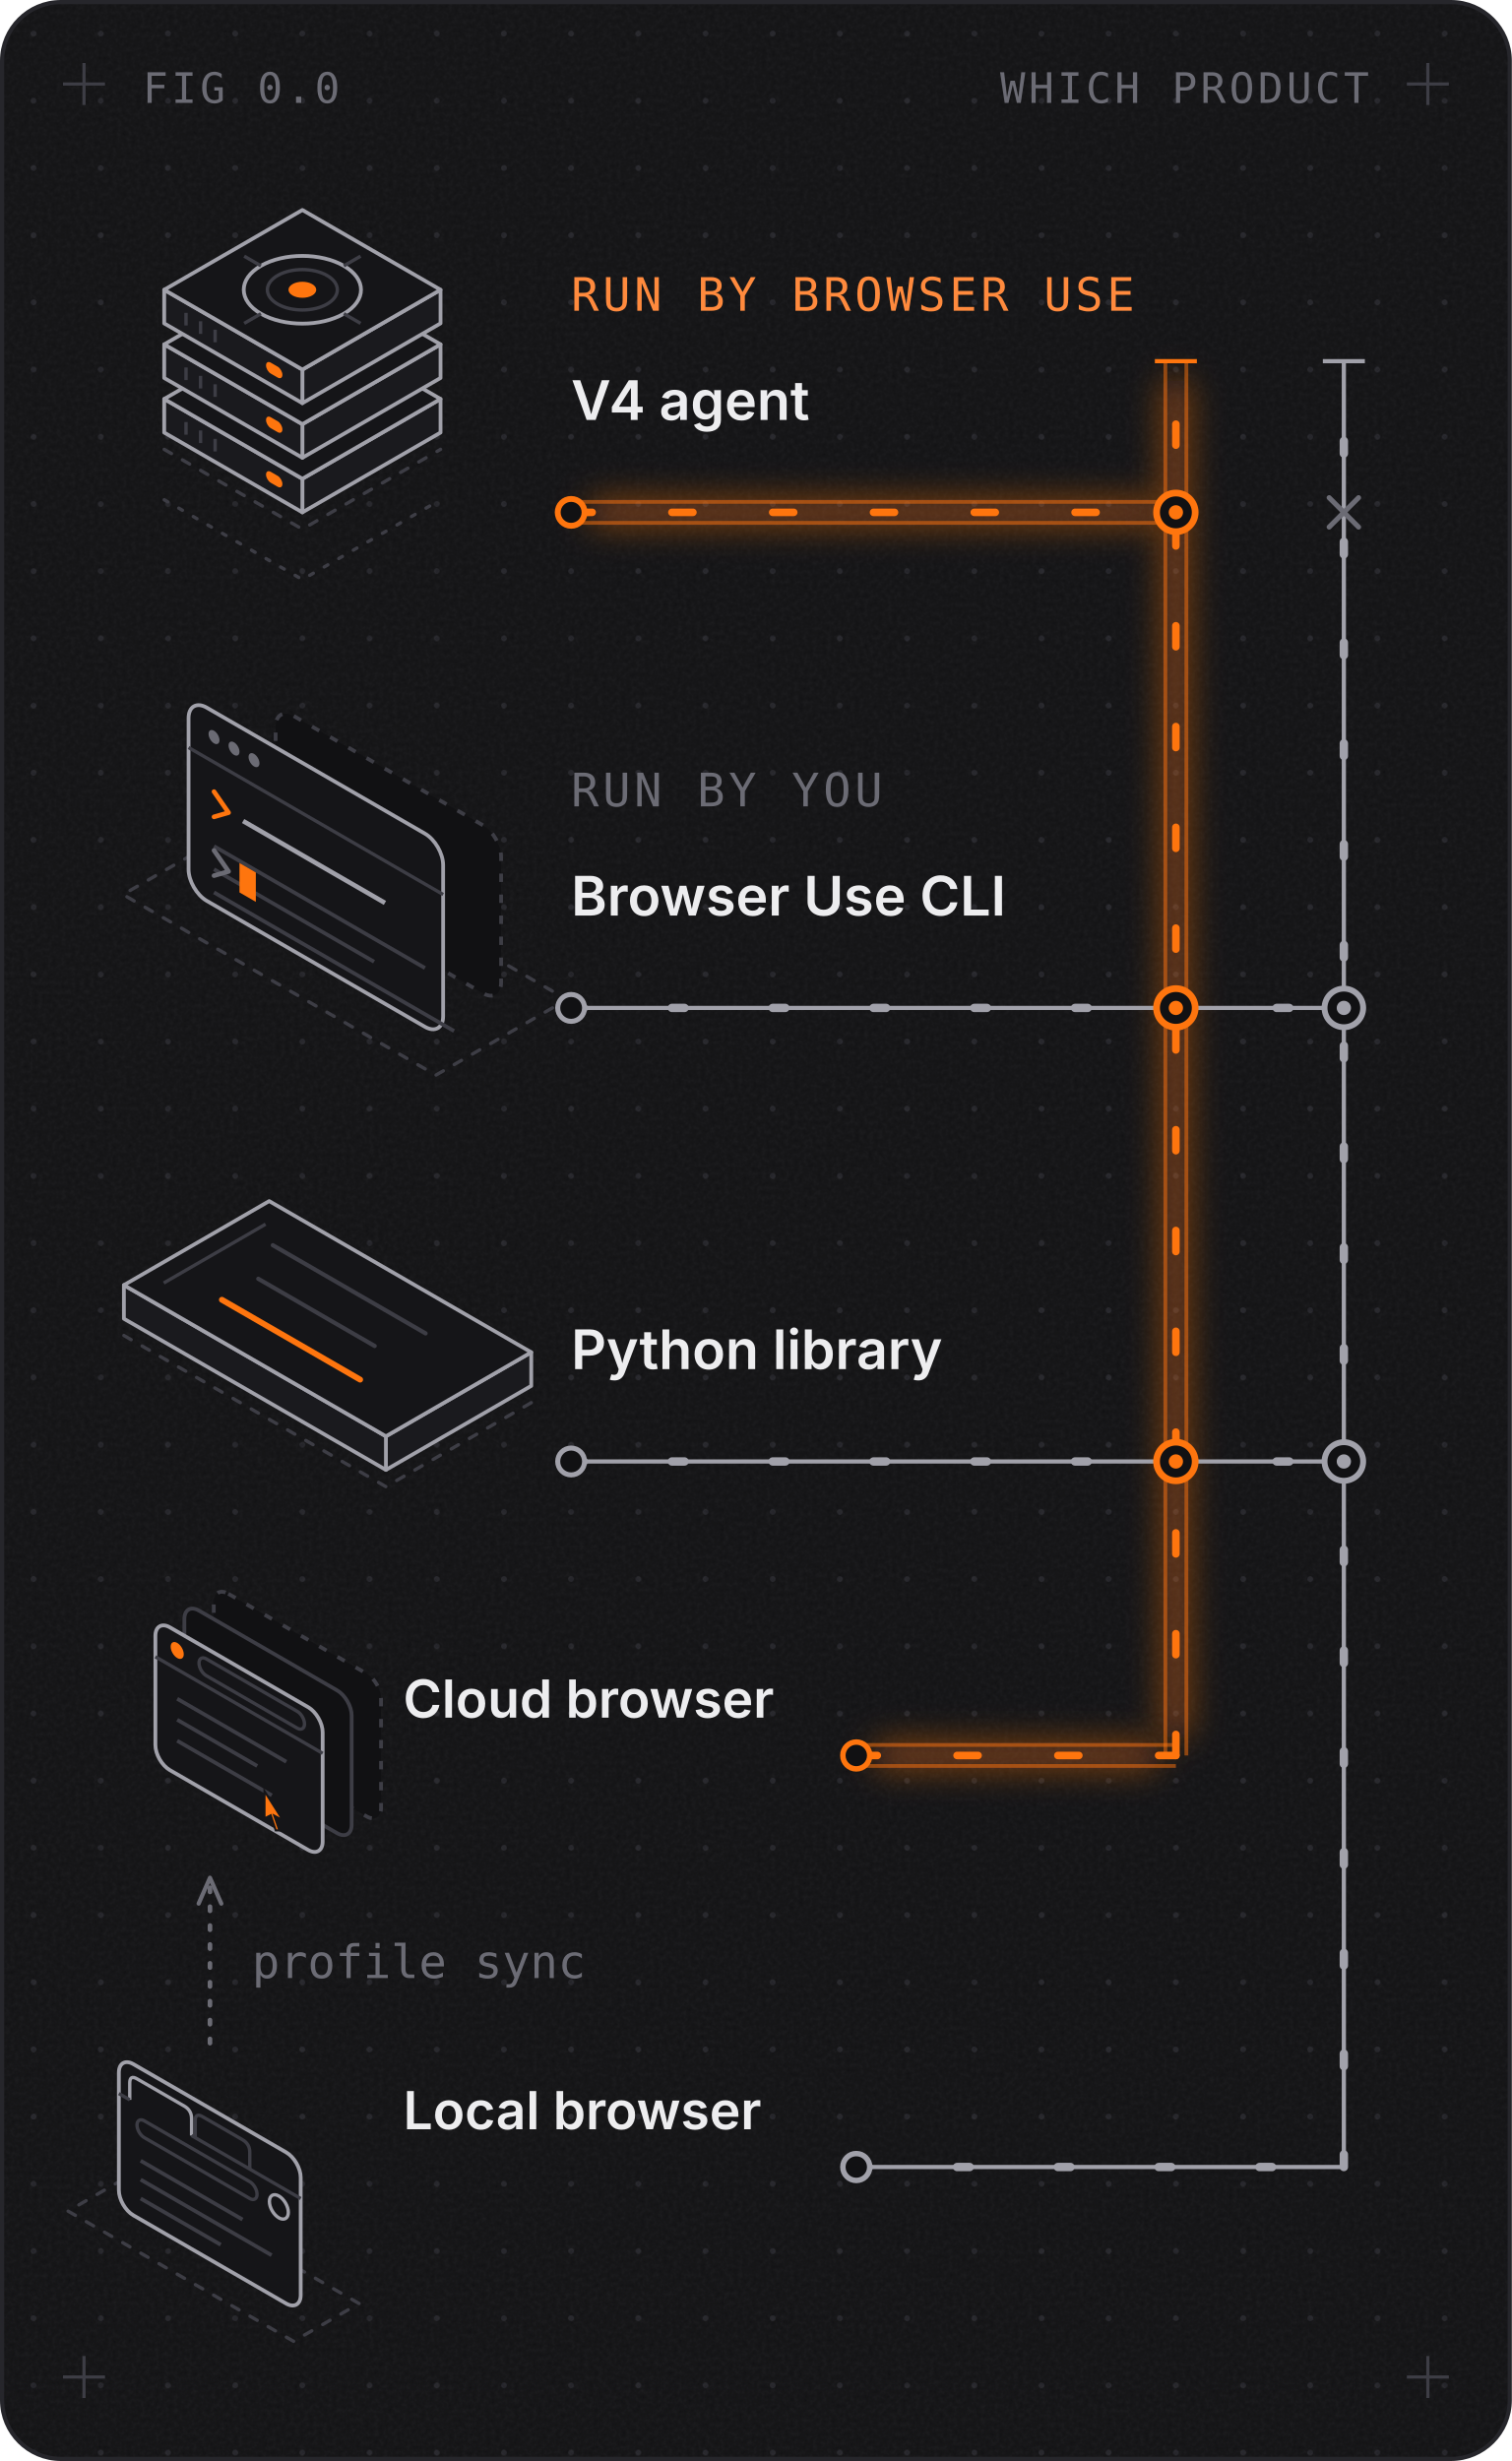
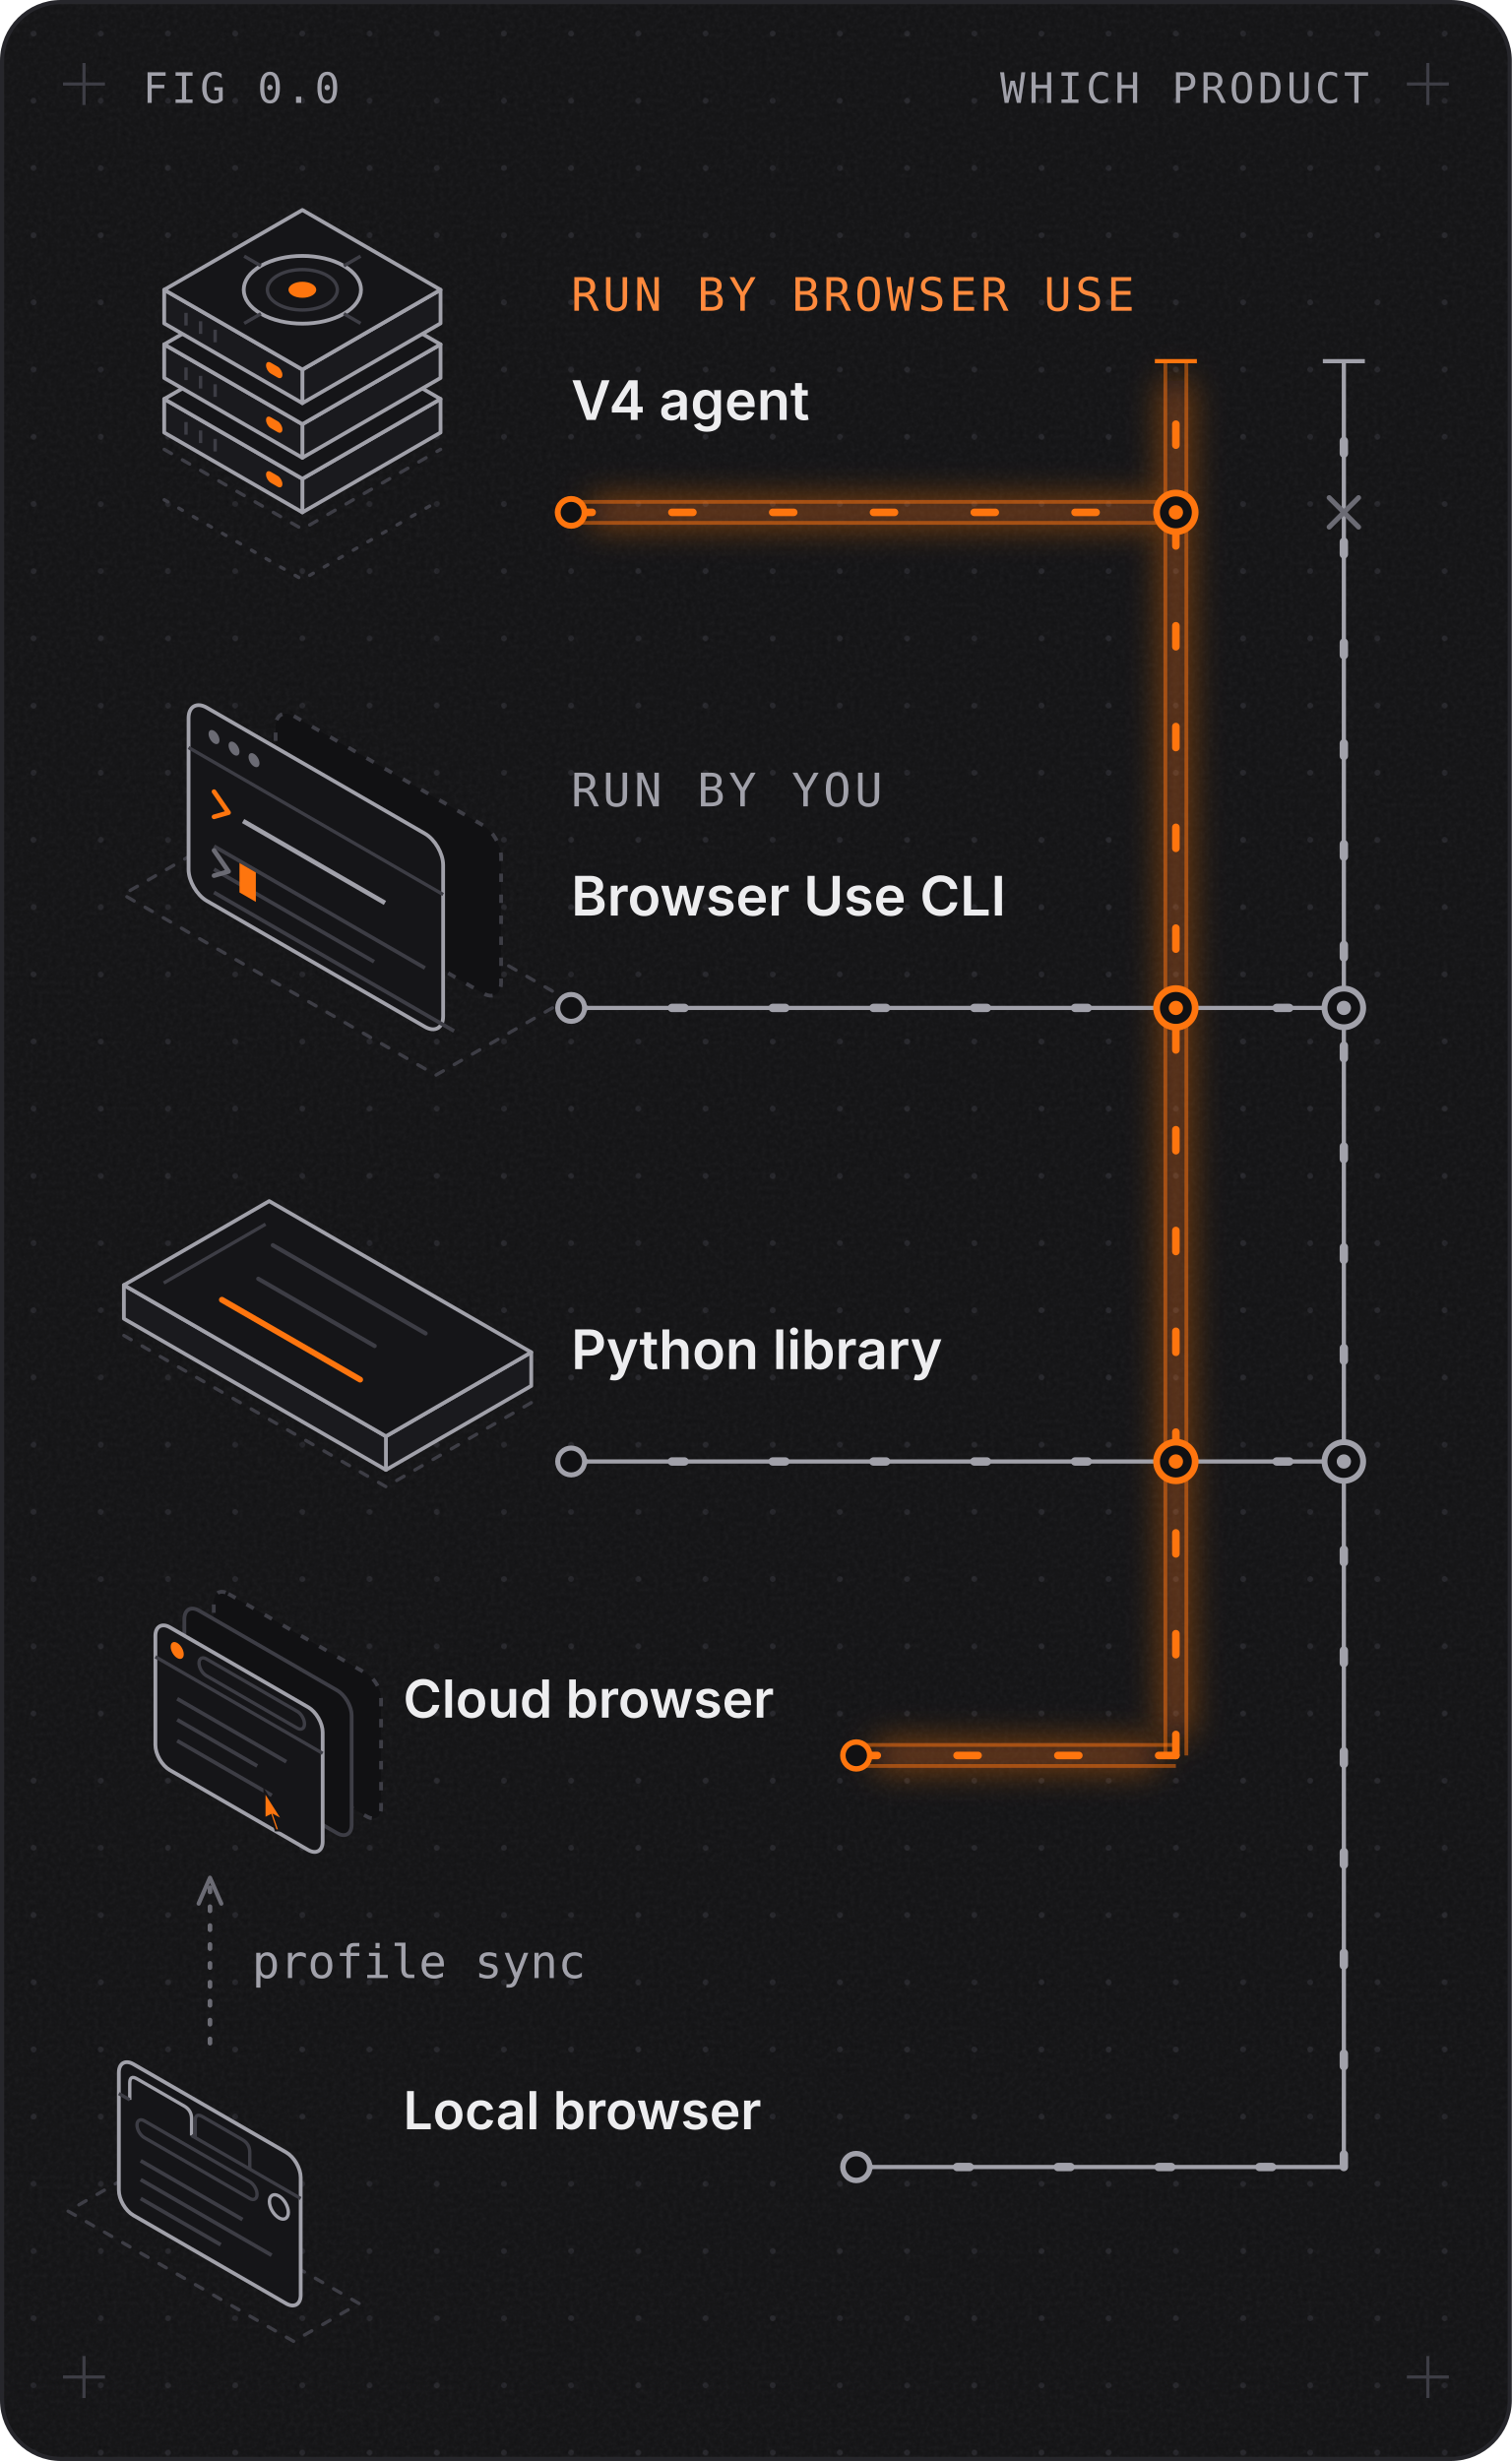
<svg xmlns="http://www.w3.org/2000/svg" viewBox="0 0 360 586" width="360" height="586" role="img" aria-labelledby="t d" fill="none">
  <style>.s{font-family:Geist, Inter, -apple-system, BlinkMacSystemFont, 'Segoe UI', Helvetica, Arial, sans-serif}.m{font-family:'Geist Mono', ui-monospace, SFMono-Regular, Menlo, monospace}text{font-kerning:normal}@keyframes fl{to{stroke-dashoffset:24}}@keyframes fd{to{stroke-dashoffset:-24}}@keyframes sync{to{stroke-dashoffset:-9}}@keyframes led{0%,100%{fill-opacity:1}50%{fill-opacity:.15}}@keyframes blink{0%,49%{fill-opacity:1}50%,100%{fill-opacity:0}}@keyframes cur{0%,100%{transform:translate(0,0)}40%,60%{transform:translate(-14px,-7px)}}@keyframes live{0%,100%{fill-opacity:1}50%{fill-opacity:.25}}@media (prefers-reduced-motion:no-preference){.pkl{animation:fl 1.2s linear infinite}.pkd{animation:fd 1.4s linear infinite}.pks{animation:fd 2.1s linear infinite}.sync{animation:sync 1.6s linear infinite}.led{animation:led 2.4s ease-in-out infinite}.blink{animation:blink 1.1s steps(1) infinite}.cur{animation:cur 6s ease-in-out infinite}.live{animation:live 1.8s ease-in-out infinite}}@keyframes ng0{0%,0.00%{fill-opacity:0}0.50%,17.90%{fill-opacity:1}19.40%,100%{fill-opacity:0}}@media (prefers-reduced-motion:no-preference){.ng0{animation:ng0 12s linear infinite}}@keyframes ng1{0%,19.50%{fill-opacity:0}20.50%,57.90%{fill-opacity:1}59.40%,100%{fill-opacity:0}}@media (prefers-reduced-motion:no-preference){.ng1{animation:ng1 12s linear infinite}}@keyframes ng2{0%,59.50%{fill-opacity:0}60.50%,97.90%{fill-opacity:1}99.40%,100%{fill-opacity:0}}@media (prefers-reduced-motion:no-preference){.ng2{animation:ng2 12s linear infinite}}@keyframes st0{0%,0.00%{transform:translate(0px,0px);fill-opacity:0;stroke-opacity:0}0.60%{fill-opacity:1;stroke-opacity:1}4.46%{transform:translate(144.0px,0.0px)}13.64%{transform:translate(144.0px,296.0px)}16.00%{transform:translate(67.9px,296.0px)}17.00%{fill-opacity:1;stroke-opacity:1}18.50%,100%{transform:translate(67.9px,296.0px);fill-opacity:0;stroke-opacity:0}}@keyframes tr0{0%,0.00%{stroke-dashoffset:516.1;stroke-opacity:0}0.30%{stroke-opacity:1}4.46%{stroke-dashoffset:372.1}13.64%{stroke-dashoffset:76.1}16.00%{stroke-dashoffset:0.0}17.40%{stroke-dashoffset:0;stroke-opacity:1}19.40%,100%{stroke-dashoffset:0;stroke-opacity:0}}@media (prefers-reduced-motion:no-preference){.st0{animation:st0 12s linear infinite}.tr0{animation:tr0 12s linear infinite}}@keyframes st1{0%,20.00%{transform:translate(0px,0px);fill-opacity:0;stroke-opacity:0}20.60%{fill-opacity:1;stroke-opacity:1}25.11%{transform:translate(184.0px,0.0px)}32.78%{transform:translate(184.0px,276.0px)}36.00%{transform:translate(67.9px,276.0px)}37.00%{fill-opacity:1;stroke-opacity:1}38.50%,100%{transform:translate(67.9px,276.0px);fill-opacity:0;stroke-opacity:0}}@keyframes tr1{0%,20.00%{stroke-dashoffset:576.1;stroke-opacity:0}20.30%{stroke-opacity:1}25.11%{stroke-dashoffset:392.1}32.78%{stroke-dashoffset:116.1}36.00%{stroke-dashoffset:0.0}37.40%{stroke-dashoffset:0;stroke-opacity:1}39.40%,100%{stroke-dashoffset:0;stroke-opacity:0}}@media (prefers-reduced-motion:no-preference){.st1{animation:st1 12s linear infinite}.tr1{animation:tr1 12s linear infinite}}@keyframes st2{0%,40.00%{transform:translate(0px,0px);fill-opacity:0;stroke-opacity:0}40.60%{fill-opacity:1;stroke-opacity:1}45.79%{transform:translate(144.0px,0.0px)}52.94%{transform:translate(144.0px,178.0px)}56.00%{transform:translate(67.9px,178.0px)}57.00%{fill-opacity:1;stroke-opacity:1}58.50%,100%{transform:translate(67.9px,178.0px);fill-opacity:0;stroke-opacity:0}}@keyframes tr2{0%,40.00%{stroke-dashoffset:398.1;stroke-opacity:0}40.30%{stroke-opacity:1}45.79%{stroke-dashoffset:254.1}52.94%{stroke-dashoffset:76.1}56.00%{stroke-dashoffset:0.0}57.40%{stroke-dashoffset:0;stroke-opacity:1}59.40%,100%{stroke-dashoffset:0;stroke-opacity:0}}@media (prefers-reduced-motion:no-preference){.st2{animation:st2 12s linear infinite}.tr2{animation:tr2 12s linear infinite}}@keyframes st3{0%,60.00%{transform:translate(0px,0px);fill-opacity:0;stroke-opacity:0}60.60%{fill-opacity:1;stroke-opacity:1}66.29%{transform:translate(184.0px,0.0px)}72.03%{transform:translate(184.0px,168.0px)}76.00%{transform:translate(67.9px,168.0px)}77.00%{fill-opacity:1;stroke-opacity:1}78.50%,100%{transform:translate(67.9px,168.0px);fill-opacity:0;stroke-opacity:0}}@keyframes tr3{0%,60.00%{stroke-dashoffset:468.1;stroke-opacity:0}60.30%{stroke-opacity:1}66.29%{stroke-dashoffset:284.1}72.03%{stroke-dashoffset:116.1}76.00%{stroke-dashoffset:0.0}77.40%{stroke-dashoffset:0;stroke-opacity:1}79.40%,100%{stroke-dashoffset:0;stroke-opacity:0}}@media (prefers-reduced-motion:no-preference){.st3{animation:st3 12s linear infinite}.tr3{animation:tr3 12s linear infinite}}@keyframes st4{0%,80.00%{transform:translate(0px,0px);fill-opacity:0;stroke-opacity:0}80.60%{fill-opacity:1;stroke-opacity:1}87.94%{transform:translate(144.0px,0.0px)}91.80%{transform:translate(144.0px,70.0px)}96.00%{transform:translate(67.9px,70.0px)}97.00%{fill-opacity:1;stroke-opacity:1}98.50%,100%{transform:translate(67.9px,70.0px);fill-opacity:0;stroke-opacity:0}}@keyframes tr4{0%,80.00%{stroke-dashoffset:290.1;stroke-opacity:0}80.30%{stroke-opacity:1}87.94%{stroke-dashoffset:146.1}91.80%{stroke-dashoffset:76.1}96.00%{stroke-dashoffset:0.0}97.40%{stroke-dashoffset:0;stroke-opacity:1}99.40%,100%{stroke-dashoffset:0;stroke-opacity:0}}@media (prefers-reduced-motion:no-preference){.st4{animation:st4 12s linear infinite}.tr4{animation:tr4 12s linear infinite}}</style>
  <defs>
    <pattern id="dots" width="16" height="16" patternUnits="userSpaceOnUse">
      <circle cx="8" cy="8" r="0.7" fill="#232328" />
    </pattern>
    <filter id="grain" x="0" y="0" width="100%" height="100%">
      <feTurbulence type="fractalNoise" baseFrequency="0.9" numOctaves="2" seed="7" stitchTiles="stitch" />
      <feColorMatrix values="0 0 0 0 0.5  0 0 0 0 0.5  0 0 0 0 0.5  0 0 0 0.07 0" />
    </filter>
    <clipPath id="card">
      <rect x="0.5" y="0.5" width="359" height="585" rx="14" />
    </clipPath>
    <marker id="ah" viewBox="0 0 10 10" refX="8.5" refY="5" markerWidth="7" markerHeight="7" orient="auto-start-reverse">
      <path d="M1 1.5 L9 5 L1 8.5" stroke="#A1A1AA" stroke-width="1.3" fill="none" stroke-linejoin="round" stroke-linecap="round" />
    </marker>
    <marker id="ah3" viewBox="0 0 10 10" refX="8.5" refY="5" markerWidth="7" markerHeight="7" orient="auto-start-reverse">
      <path d="M1 1.5 L9 5 L1 8.5" stroke="#6B6B74" stroke-width="1.3" fill="none" stroke-linejoin="round" stroke-linecap="round" />
    </marker>
    <filter id="glow" filterUnits="userSpaceOnUse" x="0" y="0" width="360" height="586">
      <feGaussianBlur stdDeviation="4" />
    </filter>
  </defs>
  <rect x="0.5" y="0.5" width="359" height="585" rx="14" fill="#111113" />
  <g clip-path="url(#card)">
    <rect width="360" height="586" fill="url(#dots)" />
    <rect width="360" height="586" filter="url(#grain)" />
  </g>
  <rect x="0.5" y="0.5" width="359" height="585" rx="14" fill="none" stroke="#26262B" />
  <path d="M15 20h10M20 15v10" stroke="#3D3D45" stroke-width="0.75" />
  <path d="M335 20h10M340 15v10" stroke="#3D3D45" stroke-width="0.75" />
  <path d="M15 566h10M20 561v10" stroke="#3D3D45" stroke-width="0.75" />
  <path d="M335 566h10M340 561v10" stroke="#3D3D45" stroke-width="0.75" />
-   <text x="34.0" y="24.5" font-size="10" fill="#6B6B74" letter-spacing="0.08em" class="m">FIG 0.0</text>
-   <text x="326.0" y="24.5" font-size="10" fill="#6B6B74" text-anchor="end" letter-spacing="0.08em" class="m">WHICH PRODUCT</text>
+   <text x="34.0" y="24.5" font-size="10" fill="#A1A1AA" letter-spacing="0.08em" class="m">FIG 0.0</text>
+   <text x="326.0" y="24.5" font-size="10" fill="#A1A1AA" text-anchor="end" letter-spacing="0.08em" class="m">WHICH PRODUCT</text>
  <rect x="277.0" y="90.0" width="6" height="324.0" rx="3" fill="#FE750E" fill-opacity="0.5" filter="url(#glow)" />
  <line x1="277.5" y1="418.0" x2="277.5" y2="86.0" stroke="#FE750E" stroke-width="0.9" stroke-opacity=".5" />
  <line x1="282.5" y1="418.0" x2="282.5" y2="86.0" stroke="#FE750E" stroke-width="0.9" stroke-opacity=".5" />
  <line class="pkl" x1="280.0" y1="418.0" x2="280.0" y2="86.0" stroke="#FE750E" stroke-width="1.8" stroke-linecap="round" stroke-dasharray="5 19" />
  <rect x="207.9" y="415.0" width="68.1" height="6" rx="3" fill="#FE750E" fill-opacity="0.5" filter="url(#glow)" />
  <line x1="203.9" y1="415.5" x2="280.0" y2="415.5" stroke="#FE750E" stroke-width="0.9" stroke-opacity=".5" />
  <line x1="203.9" y1="420.5" x2="280.0" y2="420.5" stroke="#FE750E" stroke-width="0.9" stroke-opacity=".5" />
  <line class="pkl" x1="203.9" y1="418.0" x2="280.0" y2="418.0" stroke="#FE750E" stroke-width="1.8" stroke-linecap="round" stroke-dasharray="5 19" />
  <line x1="320.0" y1="516.0" x2="320.0" y2="86.0" stroke="#A1A1AA" stroke-width="1.0" />
  <line class="pkl" x1="320.0" y1="516.0" x2="320.0" y2="86.0" stroke="#A1A1AA" stroke-width="2" stroke-linecap="round" stroke-dasharray="3 21" />
  <line x1="203.9" y1="516.0" x2="320.0" y2="516.0" stroke="#A1A1AA" stroke-width="1.0" />
  <line class="pkl" x1="203.9" y1="516.0" x2="320.0" y2="516.0" stroke="#A1A1AA" stroke-width="2" stroke-linecap="round" stroke-dasharray="3 21" />
  <circle cx="203.9" cy="418" r="3.2" fill="#111113" stroke="#FE750E" stroke-width="1.3" />
  <circle cx="203.9" cy="516" r="3.2" fill="#111113" stroke="#A1A1AA" stroke-width="1.3" />
  <path d="M275 86h10" stroke="#FE750E" stroke-width="1" />
  <path d="M315 86h10" stroke="#A1A1AA" stroke-width="1" />
  <text x="136.0" y="74.0" font-size="11" fill="#FF8A3D" letter-spacing="0.08em" class="m">RUN BY BROWSER USE</text>
  <polyline points="39.1,107.0 72.0,126.0 104.9,107.0" stroke="#3D3D45" stroke-width="0.8" stroke-dasharray="2 3" stroke-linejoin="round" stroke-linecap="round" />
  <polyline points="39.1,119.0 72.0,138.0 104.9,119.0" stroke="#3D3D45" stroke-width="0.8" stroke-dasharray="1 3" stroke-linejoin="round" stroke-linecap="round" />
  <polygon points="104.9,95.0 72.0,114.0 72.0,122.0 104.9,103.0" fill="#1A1A1E" stroke="#A1A1AA" stroke-width="0.9" stroke-linejoin="round" stroke-linecap="round" />
  <polygon points="39.1,95.0 72.0,114.0 72.0,122.0 39.1,103.0" fill="#1A1A1E" stroke="#A1A1AA" stroke-width="0.9" stroke-linejoin="round" stroke-linecap="round" />
  <polygon points="72.0,76.0 104.9,95.0 72.0,114.0 39.1,95.0" fill="#151518" stroke="#A1A1AA" stroke-width="0.9" stroke-linejoin="round" stroke-linecap="round" />
  <g transform="matrix(0.866,0.5,0,1,39.1,103.0)">
    <line x1="6" y1="-5.5" x2="6" y2="-2.5" stroke="#3D3D45" stroke-width="0.8" vector-effect="non-scaling-stroke" />
    <line x1="10" y1="-5.5" x2="10" y2="-2.5" stroke="#3D3D45" stroke-width="0.8" vector-effect="non-scaling-stroke" />
    <line x1="14" y1="-5.5" x2="14" y2="-2.5" stroke="#3D3D45" stroke-width="0.8" vector-effect="non-scaling-stroke" />
    <rect class="led" style="animation-delay:0.0s" x="28" y="-5.3" width="4.5" height="2.6" rx="1.3" fill="#FE750E" />
  </g>
  <polygon points="104.9,82.0 72.0,101.0 72.0,109.0 104.9,90.0" fill="#1A1A1E" stroke="#A1A1AA" stroke-width="0.9" stroke-linejoin="round" stroke-linecap="round" />
  <polygon points="39.1,82.0 72.0,101.0 72.0,109.0 39.1,90.0" fill="#1A1A1E" stroke="#A1A1AA" stroke-width="0.9" stroke-linejoin="round" stroke-linecap="round" />
  <polygon points="72.0,63.0 104.9,82.0 72.0,101.0 39.1,82.0" fill="#151518" stroke="#A1A1AA" stroke-width="0.9" stroke-linejoin="round" stroke-linecap="round" />
  <g transform="matrix(0.866,0.5,0,1,39.1,90.0)">
    <line x1="6" y1="-5.5" x2="6" y2="-2.5" stroke="#3D3D45" stroke-width="0.8" vector-effect="non-scaling-stroke" />
    <line x1="10" y1="-5.5" x2="10" y2="-2.5" stroke="#3D3D45" stroke-width="0.8" vector-effect="non-scaling-stroke" />
    <line x1="14" y1="-5.5" x2="14" y2="-2.5" stroke="#3D3D45" stroke-width="0.8" vector-effect="non-scaling-stroke" />
    <rect class="led" style="animation-delay:-0.8s" x="28" y="-5.3" width="4.5" height="2.6" rx="1.3" fill="#FE750E" />
  </g>
  <polygon points="104.9,69.0 72.0,88.0 72.0,96.0 104.9,77.0" fill="#1A1A1E" stroke="#A1A1AA" stroke-width="0.9" stroke-linejoin="round" stroke-linecap="round" />
  <polygon points="39.1,69.0 72.0,88.0 72.0,96.0 39.1,77.0" fill="#1A1A1E" stroke="#A1A1AA" stroke-width="0.9" stroke-linejoin="round" stroke-linecap="round" />
  <polygon points="72.0,50.0 104.9,69.0 72.0,88.0 39.1,69.0" fill="#151518" stroke="#A1A1AA" stroke-width="0.9" stroke-linejoin="round" stroke-linecap="round" />
  <g transform="matrix(0.866,0.5,0,1,39.1,77.0)">
    <line x1="6" y1="-5.5" x2="6" y2="-2.5" stroke="#3D3D45" stroke-width="0.8" vector-effect="non-scaling-stroke" />
    <line x1="10" y1="-5.5" x2="10" y2="-2.5" stroke="#3D3D45" stroke-width="0.8" vector-effect="non-scaling-stroke" />
    <line x1="14" y1="-5.5" x2="14" y2="-2.5" stroke="#3D3D45" stroke-width="0.8" vector-effect="non-scaling-stroke" />
    <rect class="led" style="animation-delay:-1.6s" x="28" y="-5.3" width="4.5" height="2.6" rx="1.3" fill="#FE750E" />
  </g>
  <g transform="matrix(0.866,0.5,-0.866,0.5,72.0,50.0)">
    <circle cx="19.0" cy="19.0" r="11.4" stroke="#A1A1AA" stroke-width="0.9" vector-effect="non-scaling-stroke" />
    <circle cx="19.0" cy="19.0" r="6.8" stroke="#3D3D45" stroke-width="0.8" vector-effect="non-scaling-stroke" />
    <circle cx="19.0" cy="19.0" r="2.7" fill="#FE750E" />
    <line x1="30.4" y1="19.0" x2="35.0" y2="19.0" stroke="#3D3D45" stroke-width="0.8" vector-effect="non-scaling-stroke" />
    <line x1="19.0" y1="30.4" x2="19.0" y2="35.0" stroke="#3D3D45" stroke-width="0.8" vector-effect="non-scaling-stroke" />
    <line x1="7.6" y1="19.0" x2="3.0" y2="19.0" stroke="#3D3D45" stroke-width="0.8" vector-effect="non-scaling-stroke" />
    <line x1="19.0" y1="7.6" x2="19.0" y2="3.0" stroke="#3D3D45" stroke-width="0.8" vector-effect="non-scaling-stroke" />
  </g>
  <rect class="ng0" x="126.0" y="83.5" width="81.1" height="24" rx="12" fill="#3A2214" fill-opacity="0" />
  <text x="136.0" y="100.0" font-size="13" fill="#EDEDEF" font-weight="600" class="s">V4 agent</text>
  <rect x="140.0" y="119.0" width="136.0" height="6" rx="3" fill="#FE750E" fill-opacity="0.5" filter="url(#glow)" />
  <line x1="136.0" y1="119.5" x2="280.0" y2="119.5" stroke="#FE750E" stroke-width="0.9" stroke-opacity=".5" />
  <line x1="136.0" y1="124.5" x2="280.0" y2="124.5" stroke="#FE750E" stroke-width="0.9" stroke-opacity=".5" />
  <line class="pkl" x1="136.0" y1="122.0" x2="280.0" y2="122.0" stroke="#FE750E" stroke-width="1.8" stroke-linecap="round" stroke-dasharray="5 19" />
  <circle cx="136" cy="122" r="3.2" fill="#111113" stroke="#FE750E" stroke-width="1.4" />
  <circle cx="280.0" cy="122.0" r="4.6" fill="#111113" stroke="#FE750E" stroke-width="1.6" />
  <circle cx="280.0" cy="122.0" r="1.7" fill="#FE750E" />
  <path d="M316.5 118.5l7 7M323.5 118.5l-7 7" stroke="#6B6B74" stroke-width="1.2" stroke-linecap="round" />
-   <text x="136.0" y="192.0" font-size="11" fill="#6B6B74" letter-spacing="0.08em" class="m">RUN BY YOU</text>
+   <text x="136.0" y="192.0" font-size="11" fill="#A1A1AA" letter-spacing="0.08em" class="m">RUN BY YOU</text>
  <polygon points="60.5,195.0 135.0,238.0 103.8,256.0 29.3,213.0" stroke="#3D3D45" stroke-width="0.8" stroke-dasharray="2 3" stroke-linejoin="round" stroke-linecap="round" />
  <g transform="matrix(0.866,0.5,0,1,58.7,204.0)">
    <rect x="8" y="-40" width="62" height="40" rx="5" fill="#111113" stroke="#3D3D45" stroke-width="0.9" stroke-dasharray="2 3" vector-effect="non-scaling-stroke" />
  </g>
  <g transform="matrix(0.866,0.5,0,1,44.9,212.0)">
    <rect x="0" y="-46" width="70" height="46" rx="5" fill="#151518" stroke="#A1A1AA" stroke-width="0.9" vector-effect="non-scaling-stroke" />
    <line x1="0" y1="-34" x2="70" y2="-34" stroke="#3D3D45" stroke-width="0.8" vector-effect="non-scaling-stroke" />
    <circle cx="7.0" cy="-40" r="1.5" fill="#6B6B74" />
    <circle cx="12.5" cy="-40" r="1.5" fill="#6B6B74" />
    <circle cx="18.0" cy="-40" r="1.5" fill="#6B6B74" />
    <path d="M7 -27 l4 3 l-4 3" stroke="#FE750E" stroke-width="1.1" stroke-linejoin="round" stroke-linecap="round" vector-effect="non-scaling-stroke" />
    <line x1="15" y1="-24" x2="54" y2="-24" stroke="#A1A1AA" stroke-width="1.1" vector-effect="non-scaling-stroke" />
    <line x1="7" y1="-14.0" x2="65" y2="-14.0" stroke="#3D3D45" stroke-width="0.9" vector-effect="non-scaling-stroke" />
    <line x1="7" y1="-8.5" x2="51" y2="-8.5" stroke="#3D3D45" stroke-width="0.9" vector-effect="non-scaling-stroke" />
    <line x1="7" y1="-3.0" x2="73" y2="-3.0" stroke="#3D3D45" stroke-width="0.9" vector-effect="non-scaling-stroke" />
    <path d="M7 -13 l4 3 l-4 3" stroke="#6B6B74" stroke-width="1.1" stroke-linejoin="round" stroke-linecap="round" vector-effect="non-scaling-stroke" />
    <rect class="blink" x="14" y="-13.5" width="4.5" height="7" fill="#FE750E" />
  </g>
  <rect class="ng1" x="126.0" y="201.5" width="138.4" height="24" rx="12" fill="#3A2214" fill-opacity="0" />
  <text x="136.0" y="218.0" font-size="13" fill="#EDEDEF" font-weight="600" class="s">Browser Use CLI</text>
  <line x1="136.0" y1="240.0" x2="320.0" y2="240.0" stroke="#A1A1AA" stroke-width="1.0" />
  <line class="pkl" x1="136.0" y1="240.0" x2="320.0" y2="240.0" stroke="#A1A1AA" stroke-width="2" stroke-linecap="round" stroke-dasharray="3 21" />
  <circle cx="136" cy="240" r="3.2" fill="#111113" stroke="#A1A1AA" stroke-width="1.2" />
  <circle cx="280.0" cy="240.0" r="4.6" fill="#111113" stroke="#FE750E" stroke-width="1.6" />
  <circle cx="280.0" cy="240.0" r="1.7" fill="#FE750E" />
  <circle cx="320.0" cy="240.0" r="4.6" fill="#111113" stroke="#A1A1AA" stroke-width="1.4" />
  <circle cx="320.0" cy="240.0" r="1.7" fill="#A1A1AA" />
  <polyline points="29.5,318.0 91.9,354.0 126.5,334.0" stroke="#3D3D45" stroke-width="0.8" stroke-dasharray="2 3" stroke-linejoin="round" stroke-linecap="round" />
  <polygon points="126.5,322.0 91.9,342.0 91.9,350.0 126.5,330.0" fill="#1A1A1E" stroke="#A1A1AA" stroke-width="0.9" stroke-linejoin="round" stroke-linecap="round" />
  <polygon points="29.5,306.0 91.9,342.0 91.9,350.0 29.5,314.0" fill="#1A1A1E" stroke="#A1A1AA" stroke-width="0.9" stroke-linejoin="round" stroke-linecap="round" />
  <polygon points="64.1,286.0 126.5,322.0 91.9,342.0 29.5,306.0" fill="#151518" stroke="#A1A1AA" stroke-width="0.9" stroke-linejoin="round" stroke-linecap="round" />
  <g transform="matrix(0.866,0.5,-0.866,0.5,64.1,286.0)">
    <line x1="11" y1="10.0" x2="53" y2="10.0" stroke="#3D3D45" stroke-width="1.0" stroke-linecap="round" vector-effect="non-scaling-stroke" />
    <line x1="17" y1="20.0" x2="49" y2="20.0" stroke="#3D3D45" stroke-width="1.0" stroke-linecap="round" vector-effect="non-scaling-stroke" />
    <line x1="17" y1="30.0" x2="55" y2="30.0" stroke="#FE750E" stroke-width="1.4" stroke-linecap="round" vector-effect="non-scaling-stroke" />
    <line x1="5" y1="6" x2="5" y2="34" stroke="#3D3D45" stroke-width="0.8" vector-effect="non-scaling-stroke" />
  </g>
  <rect class="ng2" x="126.0" y="309.5" width="117.5" height="24" rx="12" fill="#3A2214" fill-opacity="0" />
  <text x="136.0" y="326.0" font-size="13" fill="#EDEDEF" font-weight="600" class="s">Python library</text>
  <line x1="136.0" y1="348.0" x2="320.0" y2="348.0" stroke="#A1A1AA" stroke-width="1.0" />
  <line class="pkl" x1="136.0" y1="348.0" x2="320.0" y2="348.0" stroke="#A1A1AA" stroke-width="2" stroke-linecap="round" stroke-dasharray="3 21" />
  <circle cx="136" cy="348" r="3.2" fill="#111113" stroke="#A1A1AA" stroke-width="1.2" />
  <circle cx="280.0" cy="348.0" r="4.6" fill="#111113" stroke="#FE750E" stroke-width="1.6" />
  <circle cx="280.0" cy="348.0" r="1.7" fill="#FE750E" />
  <circle cx="320.0" cy="348.0" r="4.6" fill="#111113" stroke="#A1A1AA" stroke-width="1.4" />
  <circle cx="320.0" cy="348.0" r="1.7" fill="#A1A1AA" />
  <g transform="matrix(0.866,0.5,0,1,50.9,411.5)">
    <rect x="0" y="-34" width="46" height="34" rx="4" fill="#111113" stroke="#3D3D45" stroke-width="0.9" stroke-dasharray="2 3" vector-effect="non-scaling-stroke" />
  </g>
  <g transform="matrix(0.866,0.5,0,1,43.9,415.5)">
    <rect x="0" y="-34" width="46" height="34" rx="4" fill="#111113" stroke="#3D3D45" stroke-width="0.9" vector-effect="non-scaling-stroke" />
  </g>
  <g transform="matrix(0.866,0.5,0,1,37.0,419.5)">
    <rect x="0" y="-34" width="46" height="34" rx="4" fill="#151518" stroke="#A1A1AA" stroke-width="0.9" vector-effect="non-scaling-stroke" />
    <line x1="0" y1="-25" x2="46" y2="-25" stroke="#3D3D45" stroke-width="0.8" vector-effect="non-scaling-stroke" />
    <circle class="live" cx="6" cy="-29.5" r="1.8" fill="#FE750E" />
    <rect x="12" y="-31.5" width="29" height="4" rx="2" stroke="#3D3D45" stroke-width="0.8" vector-effect="non-scaling-stroke" />
    <line x1="6" y1="-18" x2="36" y2="-18" stroke="#3D3D45" stroke-width="0.9" vector-effect="non-scaling-stroke" />
    <line x1="6" y1="-13" x2="28" y2="-13" stroke="#3D3D45" stroke-width="0.9" vector-effect="non-scaling-stroke" />
    <line x1="6" y1="-8" x2="32" y2="-8" stroke="#3D3D45" stroke-width="0.9" vector-effect="non-scaling-stroke" />
    <path class="cur" d="M30 -8 l0 6.5 l1.7 -1.6 l1.4 2.9 l1 -.5 l-1.4 -2.8 l2.4 -.1z" fill="#FE750E" stroke="#151518" stroke-width="0.5" vector-effect="non-scaling-stroke" />
  </g>
  <polygon points="31.8,517.5 85.5,548.5 69.9,557.5 16.2,526.5" stroke="#3D3D45" stroke-width="0.8" stroke-dasharray="2 3" stroke-linejoin="round" stroke-linecap="round" />
  <g transform="matrix(0.866,0.5,0,1,28.3,525.5)">
    <rect x="0" y="-36" width="50" height="36" rx="4" fill="#151518" stroke="#A1A1AA" stroke-width="0.9" vector-effect="non-scaling-stroke" />
    <path d="M3 -27 v-4 q0 -2 2 -2 h13 q2 0 2 2 v4" stroke="#A1A1AA" stroke-width="0.8" vector-effect="non-scaling-stroke" />
    <path d="M21 -27 v-4 q0 -2 2 -2 h11 q2 0 2 2 v4" stroke="#3D3D45" stroke-width="0.8" vector-effect="non-scaling-stroke" />
    <line x1="0" y1="-27" x2="3" y2="-27" stroke="#3D3D45" stroke-width="0.8" vector-effect="non-scaling-stroke" />
    <line x1="20" y1="-27" x2="50" y2="-27" stroke="#3D3D45" stroke-width="0.8" vector-effect="non-scaling-stroke" />
    <circle cx="44" cy="-22" r="2.6" stroke="#A1A1AA" stroke-width="0.8" vector-effect="non-scaling-stroke" />
    <rect x="5" y="-24" width="33" height="4" rx="2" stroke="#3D3D45" stroke-width="0.8" vector-effect="non-scaling-stroke" />
    <line x1="6" y1="-14.0" x2="34" y2="-14.0" stroke="#3D3D45" stroke-width="0.9" vector-effect="non-scaling-stroke" />
    <line x1="6" y1="-9.5" x2="42" y2="-9.5" stroke="#3D3D45" stroke-width="0.9" vector-effect="non-scaling-stroke" />
    <line x1="6" y1="-5.0" x2="28" y2="-5.0" stroke="#3D3D45" stroke-width="0.9" vector-effect="non-scaling-stroke" />
  </g>
  <text x="96.0" y="409.0" font-size="12.5" fill="#EDEDEF" font-weight="600" class="s">Cloud browser</text>
  <text x="96.0" y="507.0" font-size="12.5" fill="#EDEDEF" font-weight="600" class="s">Local browser</text>
  <line class="sync" x1="50.0" y1="486.5" x2="50.0" y2="447.5" stroke="#6B6B74" stroke-width="1.1" stroke-dasharray="1 3.5" stroke-linecap="round" marker-end="url(#ah3)" />
-   <text x="60.0" y="471.0" font-size="11" fill="#6B6B74" class="m">profile sync</text>
+   <text x="60.0" y="471.0" font-size="11" fill="#A1A1AA" class="m">profile sync</text>
  <polyline class="tr0" points="136.0,122.0 280.0,122.0 280.0,418.0 203.9,418.0" stroke="#FE750E" stroke-width="2.4" stroke-linejoin="round" stroke-dasharray="516.1 526.1" stroke-dashoffset="516.1" stroke-opacity="0" />
  <circle class="st0" cx="136.0" cy="122.0" r="4.2" fill="#FE750E" stroke="#111113" stroke-width="1.6" fill-opacity="0" stroke-opacity="0" />
  <polyline class="tr1" points="136.0,240.0 320.0,240.0 320.0,516.0 203.9,516.0" stroke="#EDEDEF" stroke-width="1.8" stroke-linejoin="round" stroke-dasharray="576.1 586.1" stroke-dashoffset="576.1" stroke-opacity="0" />
  <circle class="st1" cx="136.0" cy="240.0" r="4.2" fill="#EDEDEF" stroke="#111113" stroke-width="1.6" fill-opacity="0" stroke-opacity="0" />
  <polyline class="tr2" points="136.0,240.0 280.0,240.0 280.0,418.0 203.9,418.0" stroke="#FE750E" stroke-width="2.4" stroke-linejoin="round" stroke-dasharray="398.1 408.1" stroke-dashoffset="398.1" stroke-opacity="0" />
  <circle class="st2" cx="136.0" cy="240.0" r="4.2" fill="#FE750E" stroke="#111113" stroke-width="1.6" fill-opacity="0" stroke-opacity="0" />
  <polyline class="tr3" points="136.0,348.0 320.0,348.0 320.0,516.0 203.9,516.0" stroke="#EDEDEF" stroke-width="1.8" stroke-linejoin="round" stroke-dasharray="468.1 478.1" stroke-dashoffset="468.1" stroke-opacity="0" />
  <circle class="st3" cx="136.0" cy="348.0" r="4.2" fill="#EDEDEF" stroke="#111113" stroke-width="1.6" fill-opacity="0" stroke-opacity="0" />
  <polyline class="tr4" points="136.0,348.0 280.0,348.0 280.0,418.0 203.9,418.0" stroke="#FE750E" stroke-width="2.4" stroke-linejoin="round" stroke-dasharray="290.1 300.1" stroke-dashoffset="290.1" stroke-opacity="0" />
  <circle class="st4" cx="136.0" cy="348.0" r="4.2" fill="#FE750E" stroke="#111113" stroke-width="1.6" fill-opacity="0" stroke-opacity="0" />
</svg>
